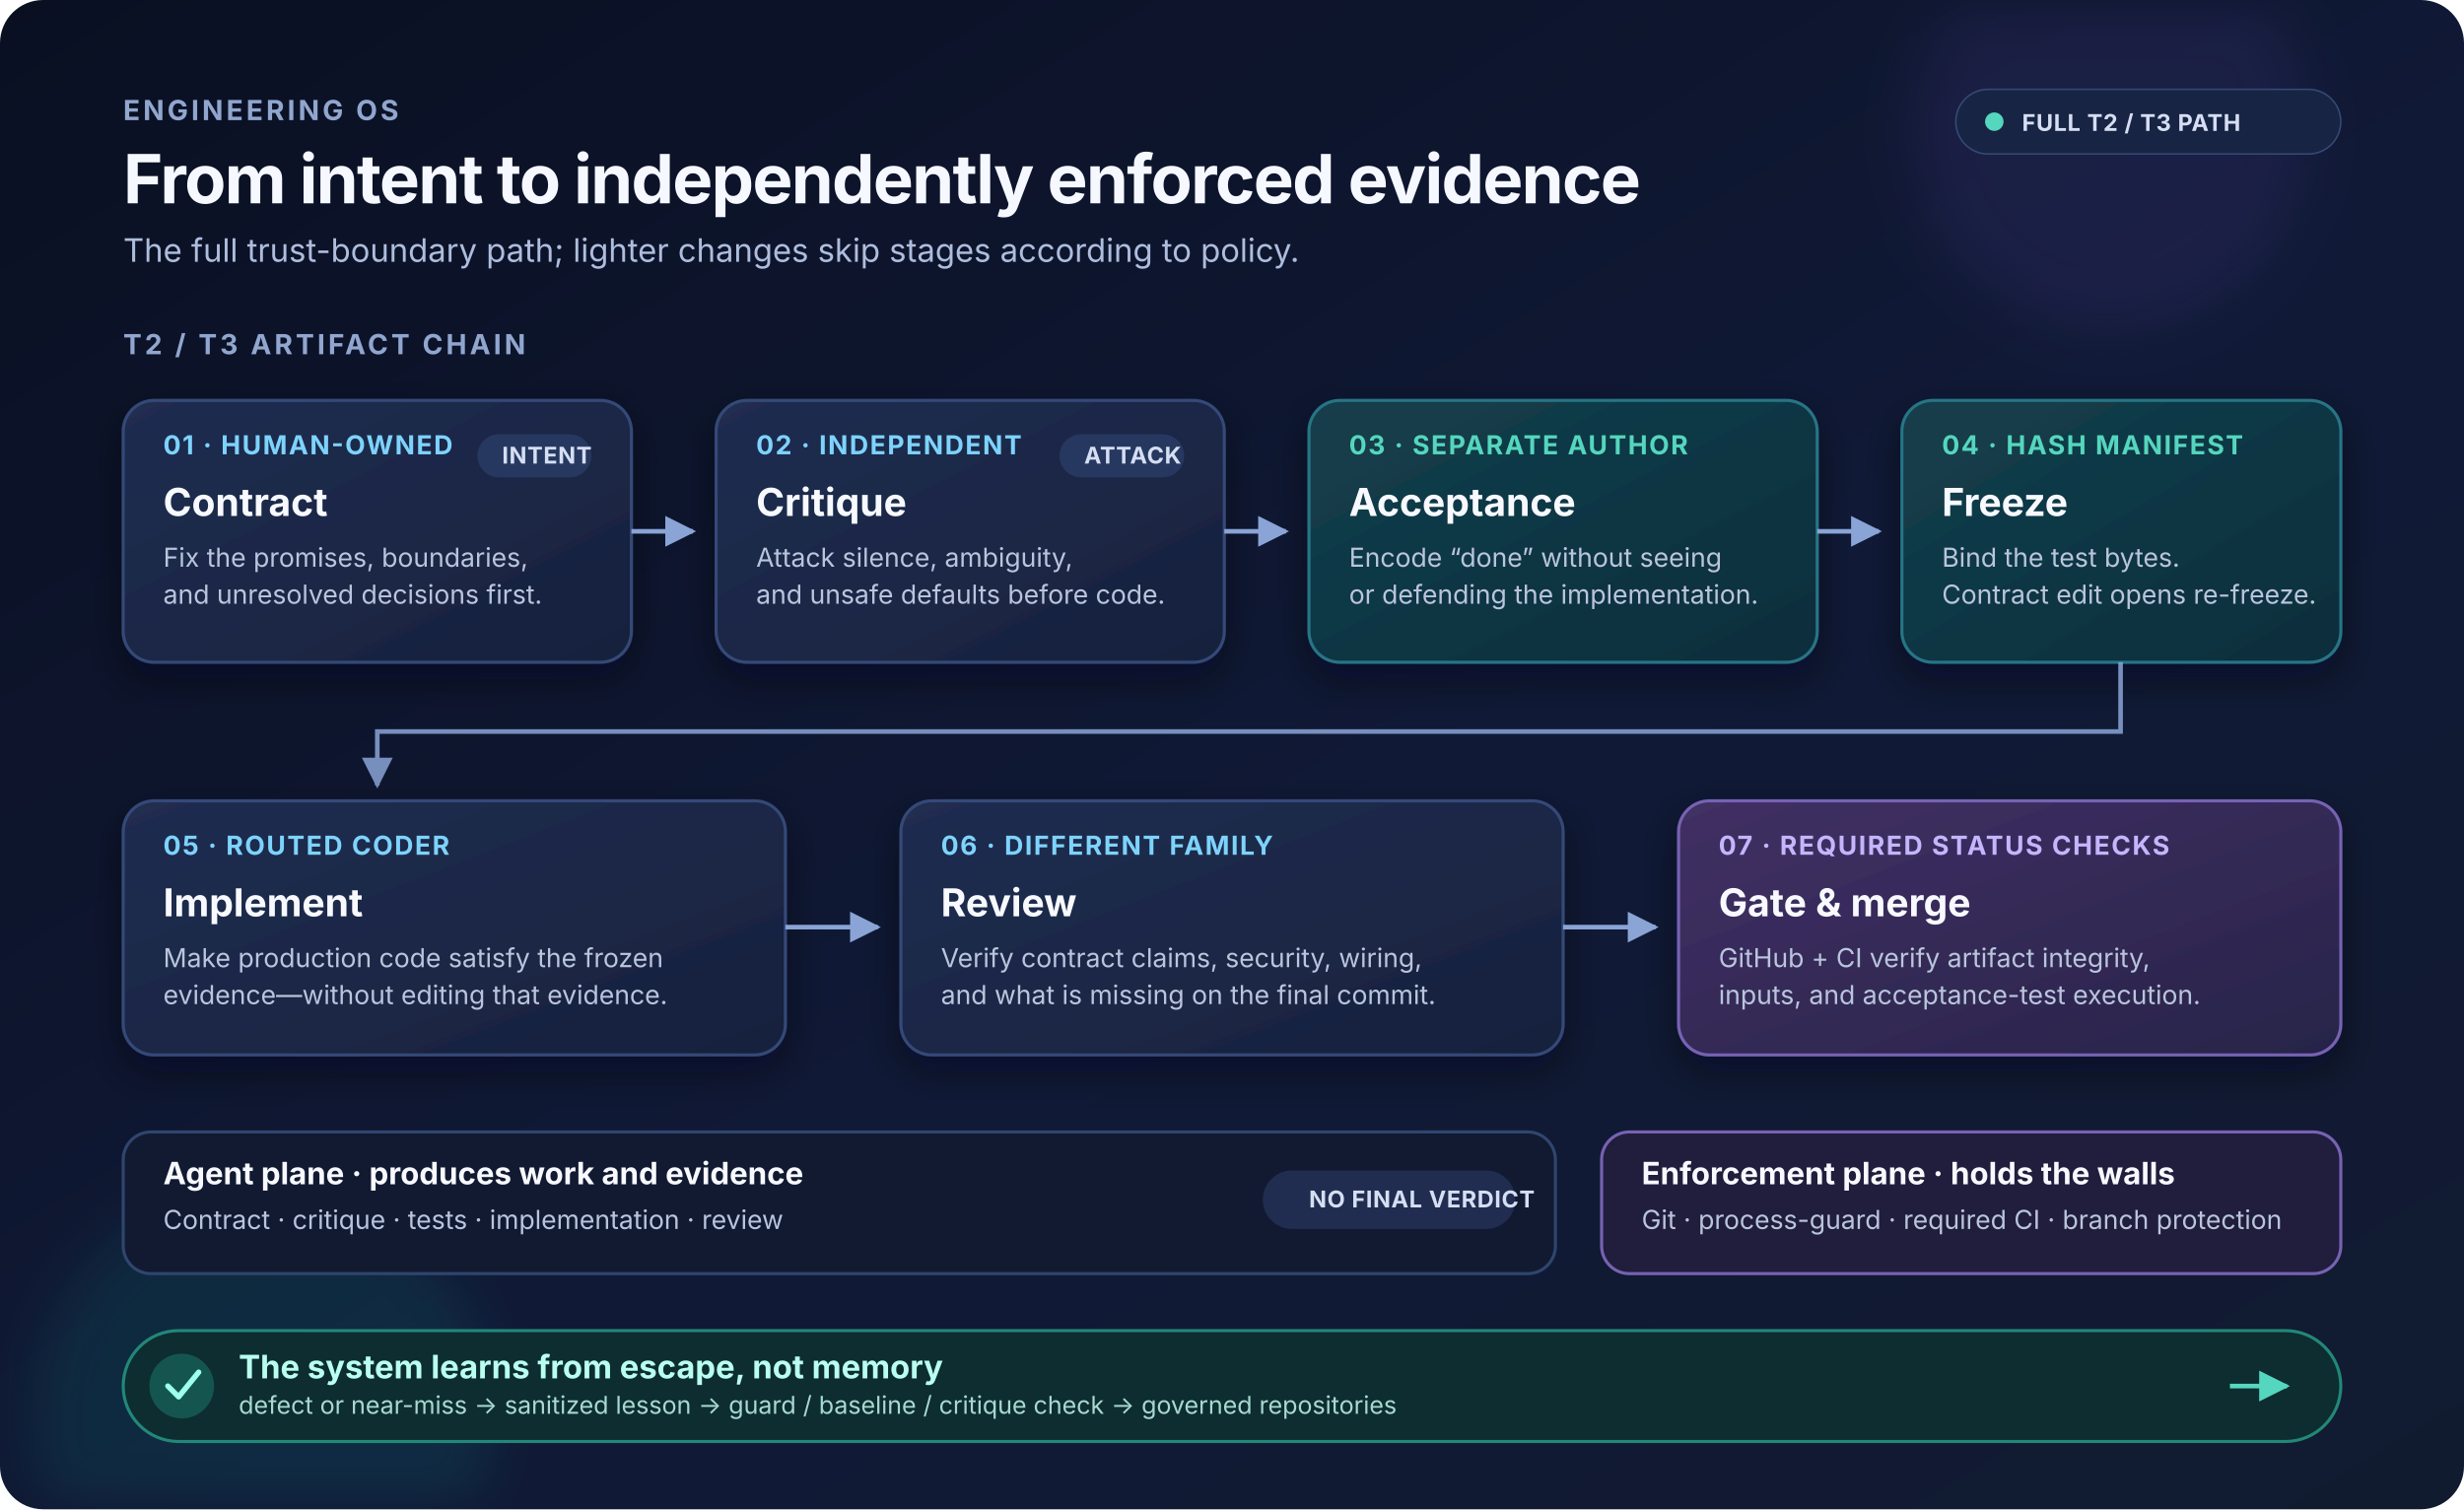
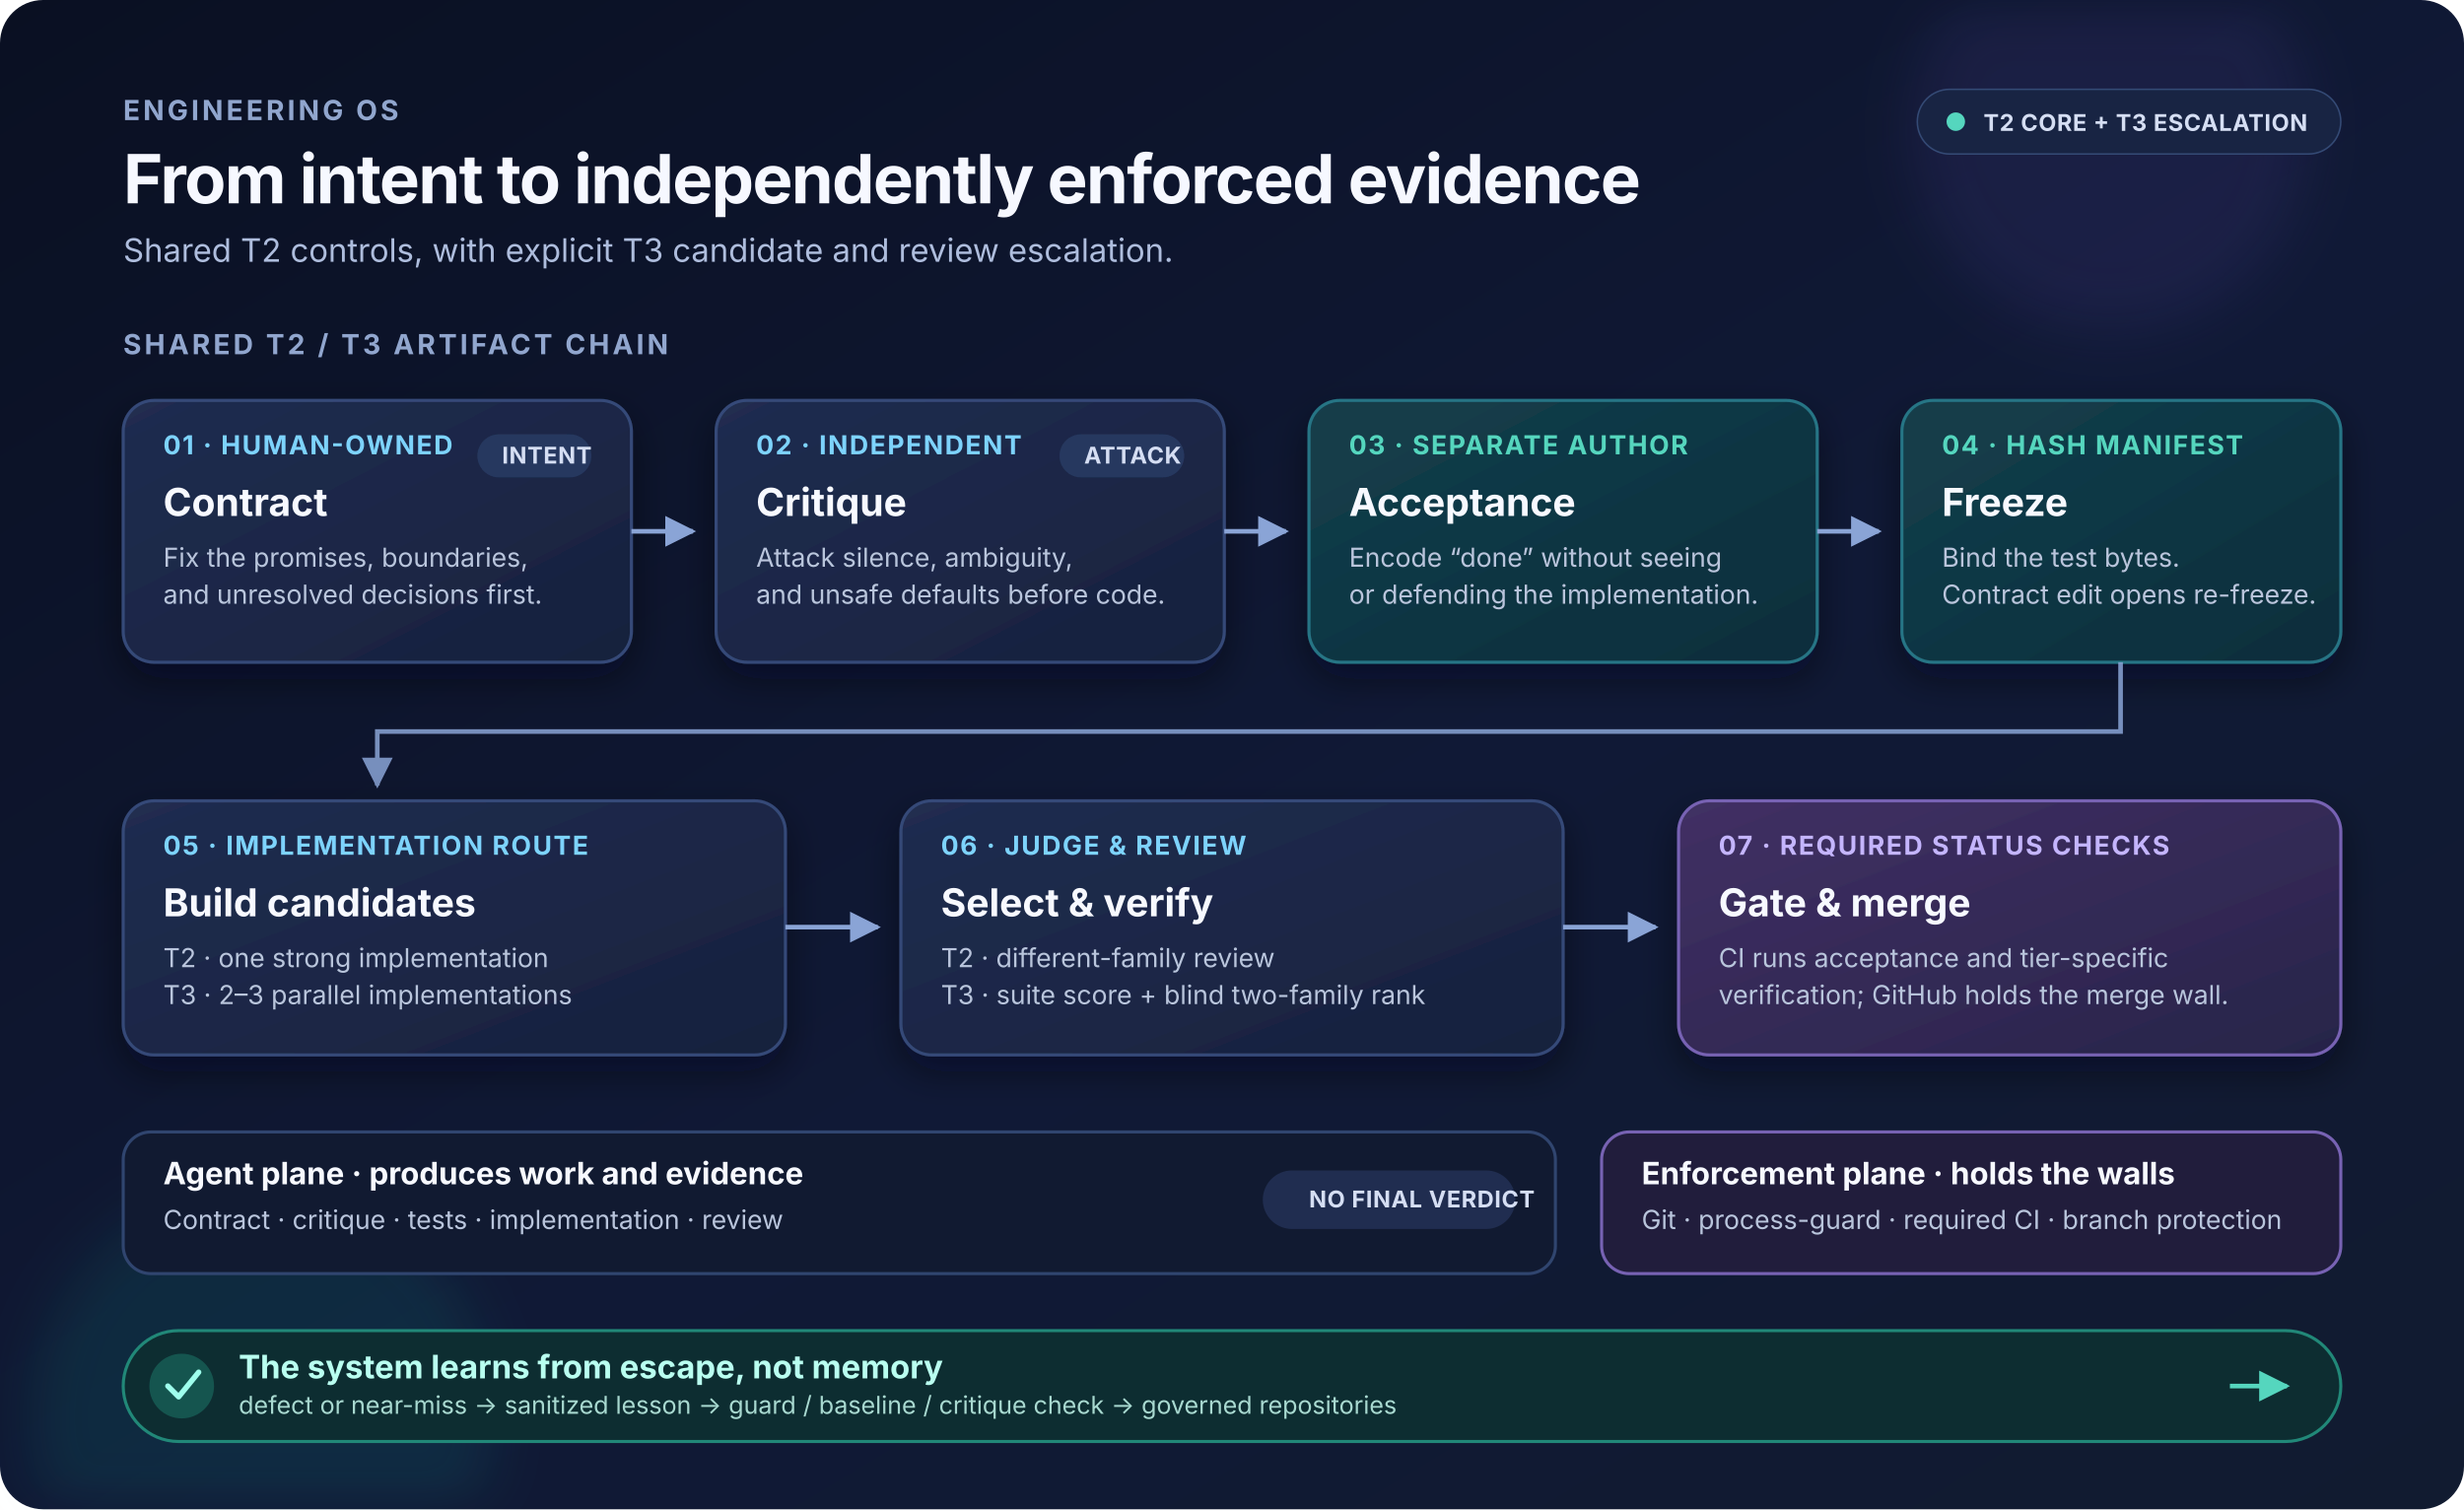
<svg xmlns="http://www.w3.org/2000/svg" width="1600" height="980" viewBox="0 0 1600 980" role="img" aria-labelledby="title desc">
  <defs>
    <linearGradient id="background" x1="0" y1="0" x2="1" y2="1">
      <stop offset="0" stop-color="#0a1022" />
      <stop offset="0.55" stop-color="#101936" />
      <stop offset="1" stop-color="#111b30" />
    </linearGradient>
    <linearGradient id="agentCard" x1="0" y1="0" x2="1" y2="1">
      <stop offset="0" stop-color="#202d50" />
      <stop offset="1" stop-color="#17213d" />
    </linearGradient>
    <linearGradient id="evidenceCard" x1="0" y1="0" x2="1" y2="1">
      <stop offset="0" stop-color="#123f4b" />
      <stop offset="1" stop-color="#102d3c" />
    </linearGradient>
    <linearGradient id="gateCard" x1="0" y1="0" x2="1" y2="1">
      <stop offset="0" stop-color="#413064" />
      <stop offset="1" stop-color="#272449" />
    </linearGradient>
    <filter id="shadow" x="-20%" y="-20%" width="140%" height="150%">
      <feDropShadow dx="0" dy="10" stdDeviation="12" flood-color="#020617" flood-opacity="0.45" />
    </filter>
    <filter id="softGlow" x="-60%" y="-60%" width="220%" height="220%">
      <feGaussianBlur stdDeviation="18" />
    </filter>
    <marker id="arrow" viewBox="0 0 12 12" refX="10" refY="6" markerWidth="8" markerHeight="8" orient="auto-start-reverse">
      <path d="M 1 1 L 11 6 L 1 11 z" fill="#8aa4d6" />
    </marker>
    <marker id="loopArrow" viewBox="0 0 12 12" refX="10" refY="6" markerWidth="8" markerHeight="8" orient="auto-start-reverse">
      <path d="M 1 1 L 11 6 L 1 11 z" fill="#55d6be" />
    </marker>
    <style>
      .title { font: 700 44px Inter, ui-sans-serif, system-ui, -apple-system, BlinkMacSystemFont, "Segoe UI", sans-serif; fill: #f6f8ff; letter-spacing: -1px; }
      .subtitle { font: 400 21px Inter, ui-sans-serif, system-ui, sans-serif; fill: #aebddd; }
      .section { font: 700 18px Inter, ui-sans-serif, system-ui, sans-serif; fill: #91a6ce; letter-spacing: 2px; }
      .step { font: 700 17px Inter, ui-sans-serif, system-ui, sans-serif; fill: #7dd3fc; letter-spacing: 1px; }
      .cardTitle { font: 700 25px Inter, ui-sans-serif, system-ui, sans-serif; fill: #f7f9ff; }
      .cardBody { font: 400 17px Inter, ui-sans-serif, system-ui, sans-serif; fill: #b9c5dc; }
      .smallTitle { font: 700 20px Inter, ui-sans-serif, system-ui, sans-serif; fill: #f7f9ff; }
      .smallBody { font: 400 17px Inter, ui-sans-serif, system-ui, sans-serif; fill: #b9c5dc; }
      .chip { font: 700 15px Inter, ui-sans-serif, system-ui, sans-serif; fill: #d5def3; letter-spacing: .4px; }
      .loopTitle { font: 700 21px Inter, ui-sans-serif, system-ui, sans-serif; fill: #b9fff0; }
      .loopBody { font: 400 16px Inter, ui-sans-serif, system-ui, sans-serif; fill: #a8d9d0; }
    </style>
  </defs>
  <rect width="1600" height="980" rx="28" fill="url(#background)" />
  <circle cx="1370" cy="85" r="130" fill="#5946a5" opacity="0.15" filter="url(#softGlow)" />
  <circle cx="170" cy="920" r="150" fill="#0fbca4" opacity="0.11" filter="url(#softGlow)" />
  <text x="80" y="78" class="section">ENGINEERING OS</text>
  <text x="80" y="132" class="title">From intent to independently enforced evidence</text>
-   <text x="80" y="170" class="subtitle">The full trust-boundary path; lighter changes skip stages according to policy.</text>
-   <g transform="translate(1270 58)">
-     <rect width="250" height="42" rx="21" fill="#182443" stroke="#344a75" />
+   <text x="80" y="170" class="subtitle">Shared T2 controls, with explicit T3 candidate and review escalation.</text>
+   <g transform="translate(1245 58)">
+     <rect width="275" height="42" rx="21" fill="#182443" stroke="#344a75" />
    <circle cx="25" cy="21" r="6" fill="#55d6be" />
-     <text x="43" y="27" class="chip">FULL T2 / T3 PATH</text>
+     <text x="43" y="27" class="chip">T2 CORE + T3 ESCALATION</text>
  </g>
-   <text x="80" y="230" class="section">T2 / T3 ARTIFACT CHAIN</text>
+   <text x="80" y="230" class="section">SHARED T2 / T3 ARTIFACT CHAIN</text>
  <g filter="url(#shadow)">
    <g transform="translate(80 260)">
      <rect width="330" height="170" rx="20" fill="url(#agentCard)" stroke="#354a78" stroke-width="2" />
      <text x="26" y="35" class="step">01 · HUMAN-OWNED</text>
      <text x="26" y="75" class="cardTitle">Contract</text>
      <text x="26" y="108" class="cardBody">Fix the promises, boundaries,</text>
      <text x="26" y="132" class="cardBody">and unresolved decisions first.</text>
      <rect x="230" y="22" width="74" height="28" rx="14" fill="#26375f" />
      <text x="246" y="41" class="chip">INTENT</text>
    </g>
    <g transform="translate(465 260)">
      <rect width="330" height="170" rx="20" fill="url(#agentCard)" stroke="#354a78" stroke-width="2" />
      <text x="26" y="35" class="step">02 · INDEPENDENT</text>
      <text x="26" y="75" class="cardTitle">Critique</text>
      <text x="26" y="108" class="cardBody">Attack silence, ambiguity,</text>
      <text x="26" y="132" class="cardBody">and unsafe defaults before code.</text>
      <rect x="223" y="22" width="81" height="28" rx="14" fill="#26375f" />
      <text x="239" y="41" class="chip">ATTACK</text>
    </g>
    <g transform="translate(850 260)">
      <rect width="330" height="170" rx="20" fill="url(#evidenceCard)" stroke="#267485" stroke-width="2" />
      <text x="26" y="35" class="step" style="fill:#55d6be">03 · SEPARATE AUTHOR</text>
      <text x="26" y="75" class="cardTitle">Acceptance</text>
      <text x="26" y="108" class="cardBody">Encode “done” without seeing</text>
      <text x="26" y="132" class="cardBody">or defending the implementation.</text>
    </g>
    <g transform="translate(1235 260)">
      <rect width="285" height="170" rx="20" fill="url(#evidenceCard)" stroke="#267485" stroke-width="2" />
      <text x="26" y="35" class="step" style="fill:#55d6be">04 · HASH MANIFEST</text>
      <text x="26" y="75" class="cardTitle">Freeze</text>
      <text x="26" y="108" class="cardBody">Bind the test bytes.</text>
      <text x="26" y="132" class="cardBody">Contract edit opens re-freeze.</text>
    </g>
  </g>
  <path d="M410 345 H450" stroke="#8aa4d6" stroke-width="3" fill="none" marker-end="url(#arrow)" />
  <path d="M795 345 H835" stroke="#8aa4d6" stroke-width="3" fill="none" marker-end="url(#arrow)" />
  <path d="M1180 345 H1220" stroke="#8aa4d6" stroke-width="3" fill="none" marker-end="url(#arrow)" />
  <path d="M1377 430 V475 H245 V510" stroke="#8aa4d6" stroke-width="3" fill="none" marker-end="url(#arrow)" opacity="0.85" />
  <g filter="url(#shadow)">
    <g transform="translate(80 520)">
      <rect width="430" height="165" rx="20" fill="url(#agentCard)" stroke="#354a78" stroke-width="2" />
-       <text x="26" y="35" class="step">05 · ROUTED CODER</text>
-       <text x="26" y="75" class="cardTitle">Implement</text>
-       <text x="26" y="108" class="cardBody">Make production code satisfy the frozen</text>
-       <text x="26" y="132" class="cardBody">evidence—without editing that evidence.</text>
+       <text x="26" y="35" class="step">05 · IMPLEMENTATION ROUTE</text>
+       <text x="26" y="75" class="cardTitle">Build candidates</text>
+       <text x="26" y="108" class="cardBody">T2 · one strong implementation</text>
+       <text x="26" y="132" class="cardBody">T3 · 2–3 parallel implementations</text>
    </g>
    <g transform="translate(585 520)">
      <rect width="430" height="165" rx="20" fill="url(#agentCard)" stroke="#354a78" stroke-width="2" />
-       <text x="26" y="35" class="step">06 · DIFFERENT FAMILY</text>
-       <text x="26" y="75" class="cardTitle">Review</text>
-       <text x="26" y="108" class="cardBody">Verify contract claims, security, wiring,</text>
-       <text x="26" y="132" class="cardBody">and what is missing on the final commit.</text>
+       <text x="26" y="35" class="step">06 · JUDGE &amp; REVIEW</text>
+       <text x="26" y="75" class="cardTitle">Select &amp; verify</text>
+       <text x="26" y="108" class="cardBody">T2 · different-family review</text>
+       <text x="26" y="132" class="cardBody">T3 · suite score + blind two-family rank</text>
    </g>
    <g transform="translate(1090 520)">
      <rect width="430" height="165" rx="20" fill="url(#gateCard)" stroke="#7762b3" stroke-width="2" />
      <text x="26" y="35" class="step" style="fill:#c4b5fd">07 · REQUIRED STATUS CHECKS</text>
      <text x="26" y="75" class="cardTitle">Gate &amp; merge</text>
-       <text x="26" y="108" class="cardBody">GitHub + CI verify artifact integrity,</text>
-       <text x="26" y="132" class="cardBody">inputs, and acceptance-test execution.</text>
+       <text x="26" y="108" class="cardBody">CI runs acceptance and tier-specific</text>
+       <text x="26" y="132" class="cardBody">verification; GitHub holds the merge wall.</text>
    </g>
  </g>
  <path d="M510 602 H570" stroke="#8aa4d6" stroke-width="3" fill="none" marker-end="url(#arrow)" />
  <path d="M1015 602 H1075" stroke="#8aa4d6" stroke-width="3" fill="none" marker-end="url(#arrow)" />
  <g transform="translate(80 735)">
    <rect width="930" height="92" rx="18" fill="#111a31" stroke="#30456f" stroke-width="2" />
    <text x="26" y="34" class="smallTitle">Agent plane · produces work and evidence</text>
    <text x="26" y="63" class="smallBody">Contract · critique · tests · implementation · review</text>
    <rect x="740" y="25" width="164" height="38" rx="19" fill="#202d50" />
    <text x="770" y="49" class="chip">NO FINAL VERDICT</text>
  </g>
  <g transform="translate(1040 735)">
    <rect width="480" height="92" rx="18" fill="#211d3c" stroke="#7762b3" stroke-width="2" />
    <text x="26" y="34" class="smallTitle">Enforcement plane · holds the walls</text>
    <text x="26" y="63" class="smallBody">Git · process-guard · required CI · branch protection</text>
  </g>
  <g transform="translate(80 864)">
    <rect width="1440" height="72" rx="36" fill="#0d2d31" stroke="#218878" stroke-width="2" />
    <circle cx="38" cy="36" r="21" fill="#15554f" />
    <path d="M29 36 l7 7 13-16" fill="none" stroke="#9effec" stroke-width="3.5" stroke-linecap="round" stroke-linejoin="round" />
    <text x="75" y="31" class="loopTitle">The system learns from escape, not memory</text>
    <text x="75" y="54" class="loopBody">defect or near-miss  →  sanitized lesson  →  guard / baseline / critique check  →  governed repositories</text>
    <path d="M1368 36 H1405" stroke="#55d6be" stroke-width="3" fill="none" marker-end="url(#loopArrow)" />
  </g>
</svg>
